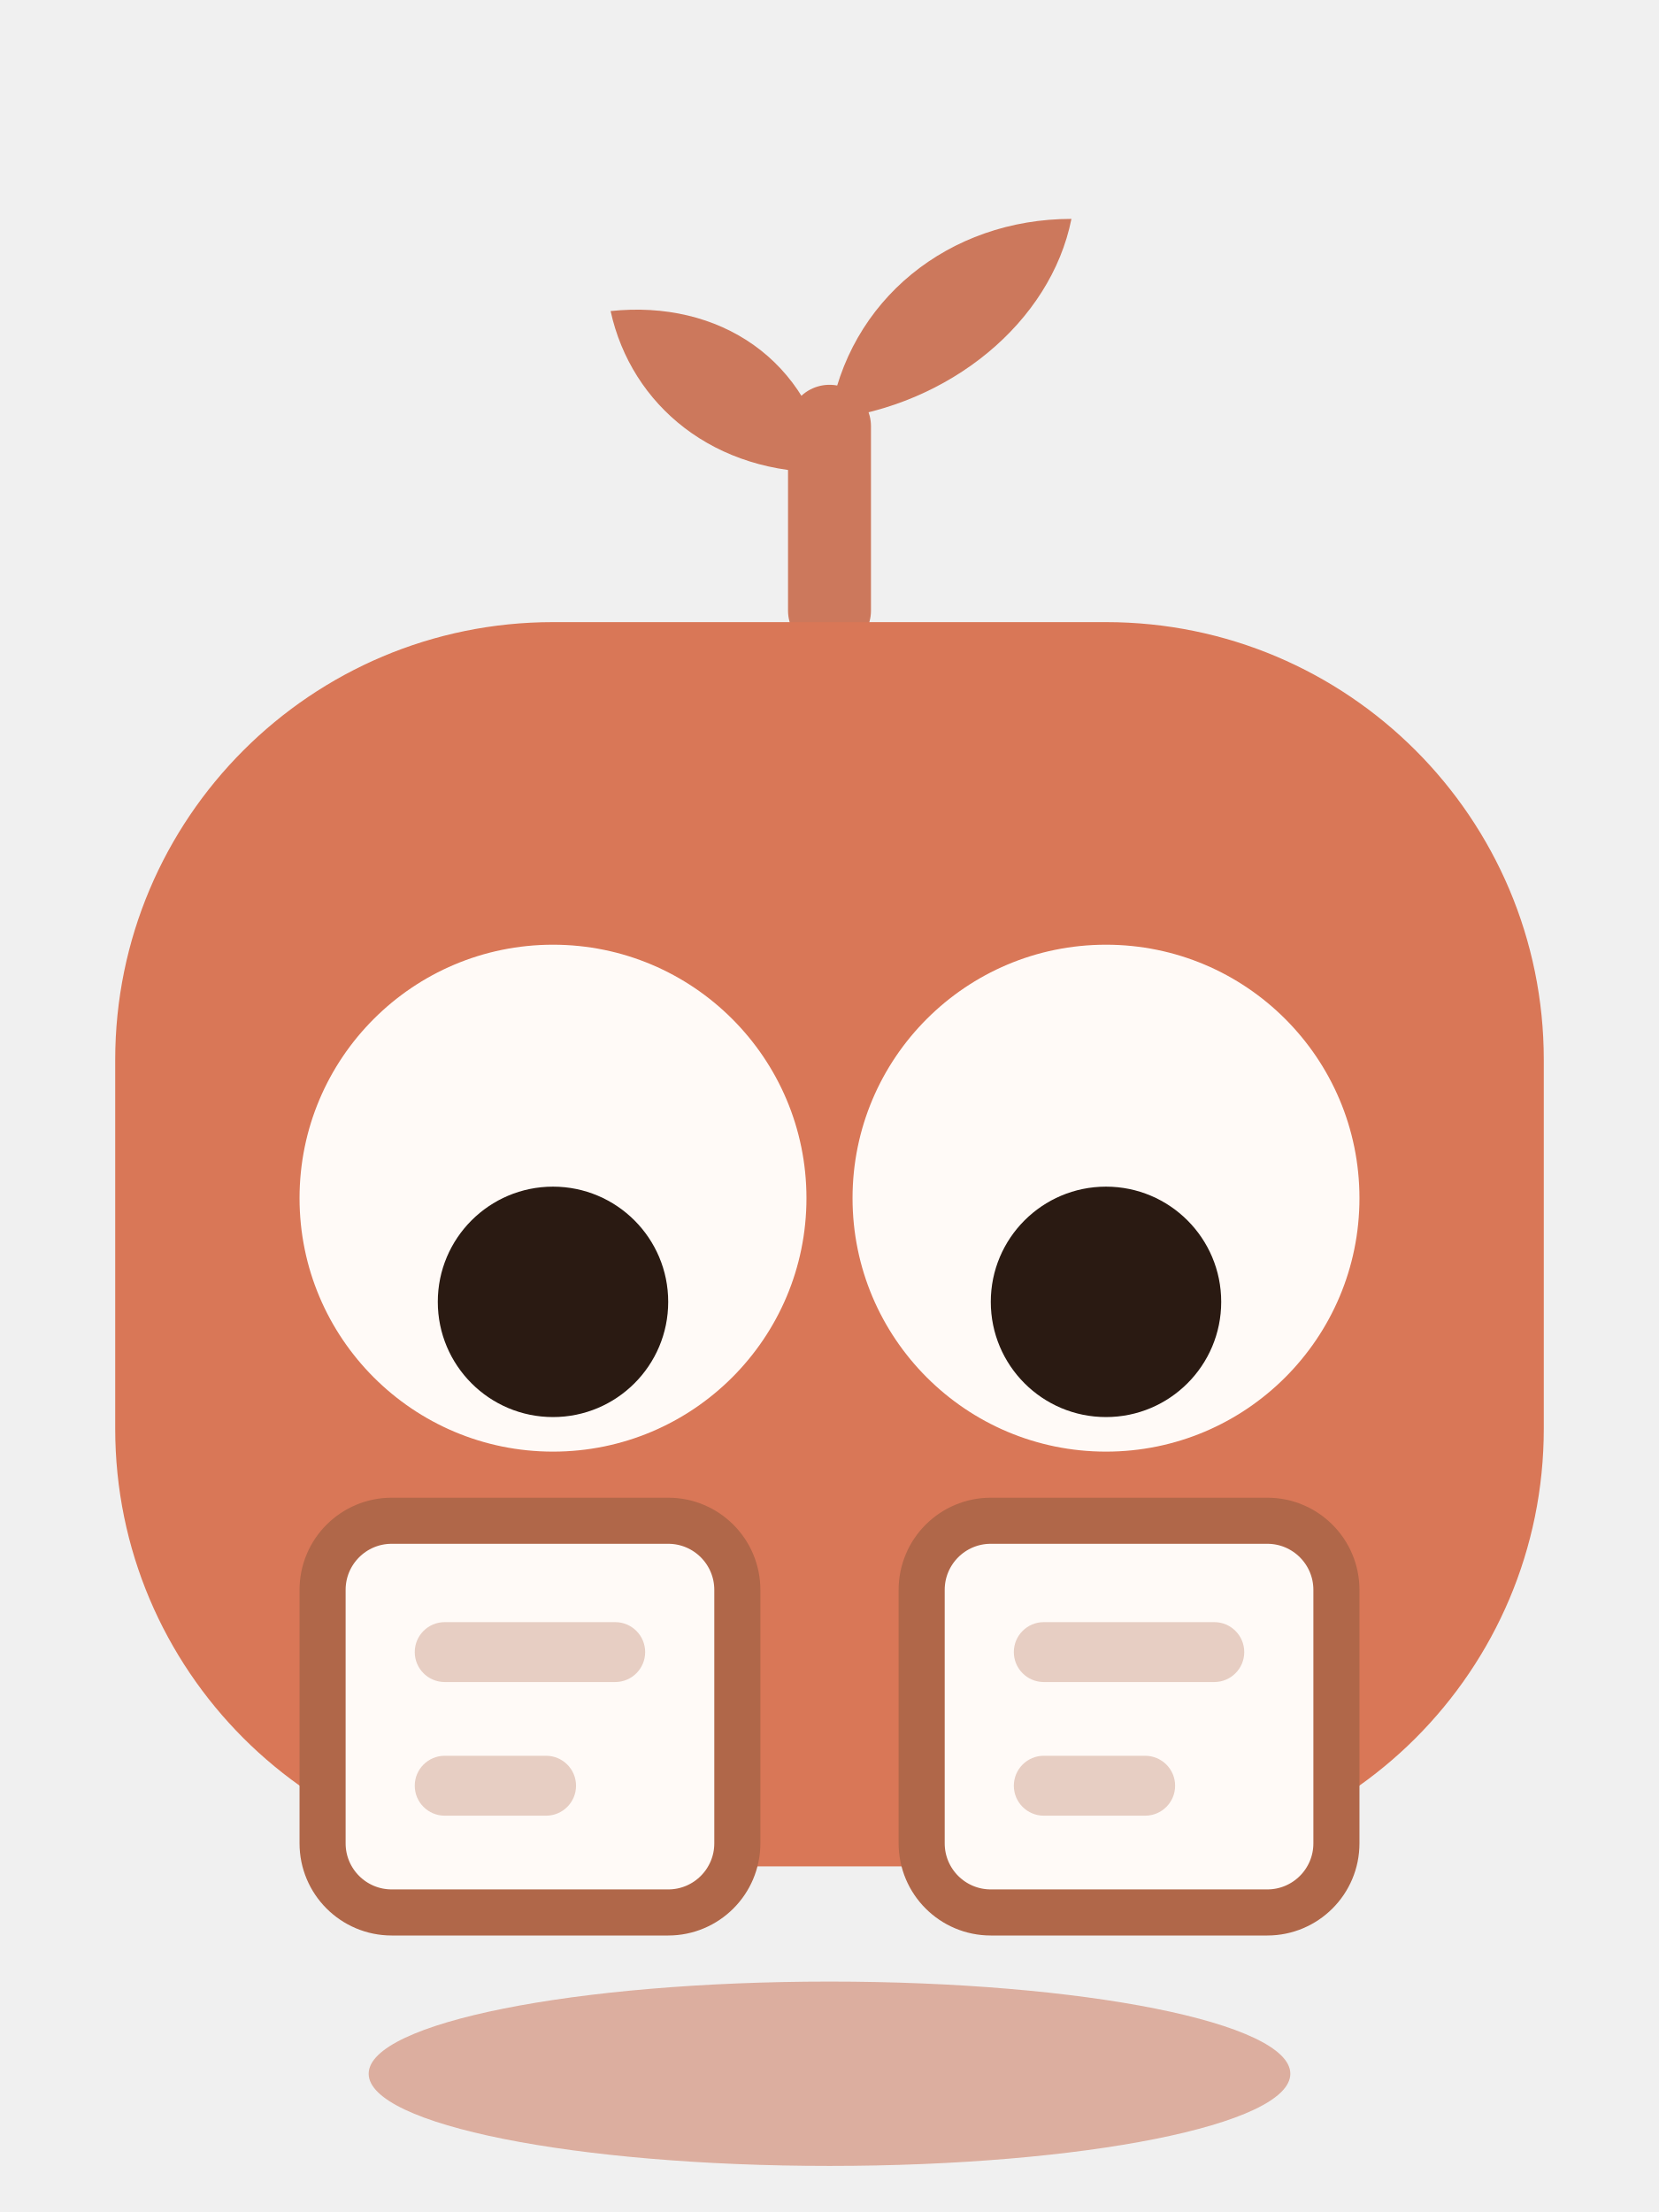
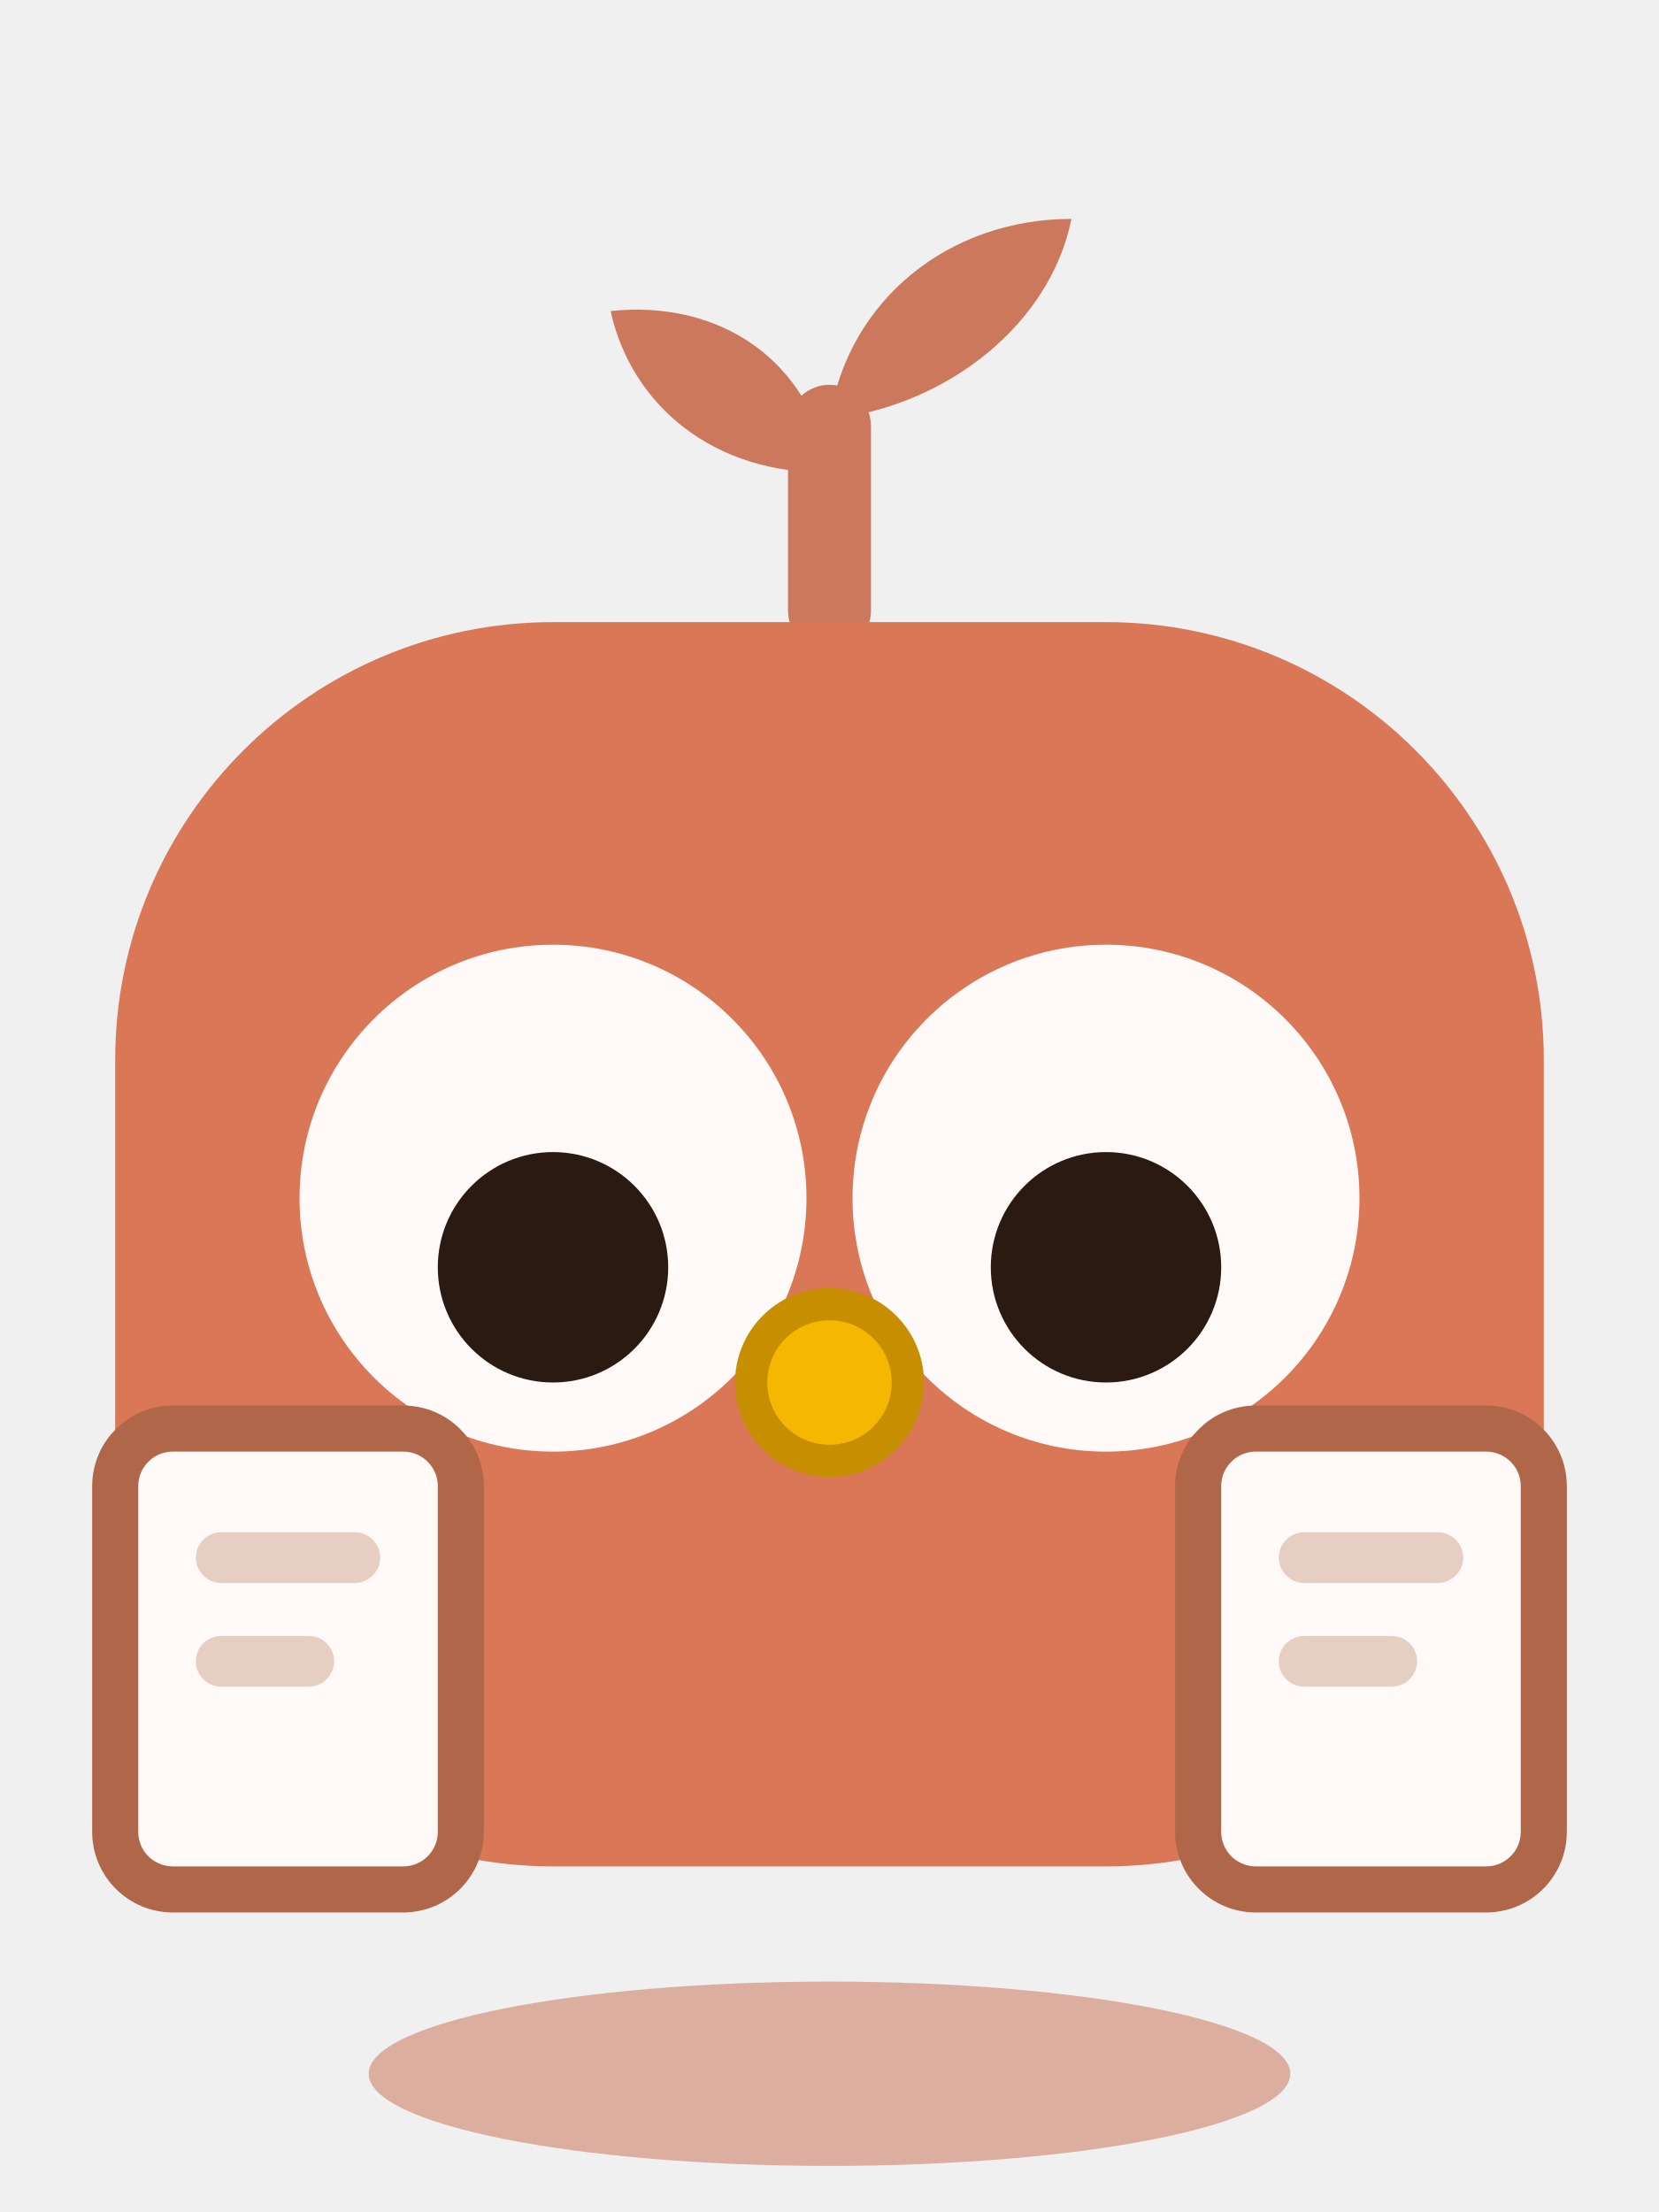
- <svg xmlns="http://www.w3.org/2000/svg" width="72" height="96" viewBox="12 0 72 96" role="img" aria-label="PROBE — weighing two papers against each other">
+ <svg xmlns="http://www.w3.org/2000/svg" width="72" height="96" viewBox="12 0 72 96" role="img" aria-label="PROBE — watching two papers rally a ball until it bumps its head">
  <style>
    .hull   { fill: #D97757; }
    .iris   { fill: #FFFAF7; }
    .pupil  { fill: #2A1A12; }
    .stem   { stroke: #CC785C; stroke-width: 3.6; stroke-linecap: round; fill: none; }
    .leaf   { fill: #CC785C; }
-     .sprout { transform-box: view-box; transform-origin: 48px 27px;
-               animation: sway 3.2s ease-in-out infinite; }
-     @keyframes sway { 0%, 100% { transform: rotate(-5deg); } 50% { transform: rotate(5deg); } }
+     .sprout { transform-origin: 48px 27px; animation: sway 3.2s ease-in-out infinite; }
    .page   { fill: #FFFAF7; stroke: #B06749; stroke-width: 2; }
    .line   { fill: #B06749; opacity: .3; }
    .shadow { fill: #CC785C; opacity: .55; }
-     .rig   { animation: bob 4.2s ease-in-out infinite; }
-     .pupil { animation: lean 4.4s ease-in-out infinite; }
-     .pL    { transform-origin: 35px 74.5px; animation: panL 4.4s ease-in-out infinite; }
-     .pR    { transform-origin: 61px 74.5px; animation: panR 4.4s ease-in-out infinite; }
-     .gL    { animation: glow 4.4s ease-in-out infinite; }
-     .gR    { animation: glow 4.4s ease-in-out 2.2s infinite; }
+     @keyframes sway { 0%, 100% { transform: rotate(-5deg); } 50% { transform: rotate(5deg); } }
    @keyframes bob  { 0%, 100% { transform: translateY(0); } 50% { transform: translateY(-2px); } }
-     @keyframes panL { 0%, 38% { transform: translateY(-3.4px) rotate(-4deg); }
-                      50%, 88% { transform: translateY(3.4px) rotate(4deg); }
-                      100% { transform: translateY(-3.4px) rotate(-4deg); } }
-     @keyframes panR { 0%, 38% { transform: translateY(3.4px) rotate(4deg); }
-                      50%, 88% { transform: translateY(-3.4px) rotate(-4deg); }
-                      100% { transform: translateY(3.4px) rotate(4deg); } }
-     @keyframes lean { 0%, 38% { transform: translateX(-3.6px); }
-                      50%, 88% { transform: translateX(3.6px); }
-                      100% { transform: translateX(-3.6px); } }
-     @keyframes glow { 0%, 34% { opacity: .95; } 44%, 100% { opacity: .3; } }
-     @media (prefers-reduced-motion: reduce) {
-       .rig, .sprout, .pupil, .pL, .pR, .line { animation: none; }
-       .line { opacity: .55; }
-     }
+     @media (prefers-reduced-motion: reduce) { * { animation: none !important; } }
+ 
+     .ball   { fill: #F5B700; stroke: #C78F00; stroke-width: 1.4; }
+     .hit    { stroke: #2A1A12; stroke-width: 1.8; stroke-linecap: round; fill: none; opacity: 0; }
+     .pL     { transform-origin: 27px 82px; animation: hitL 5.2s linear infinite; }
+     .pR     { transform-origin: 69px 82px; animation: hitR 5.2s linear infinite; }
+     @keyframes hitL { 0%, 2%, 32%, 35%, 51%, 54% { transform: rotate(0); }
+                       1%, 33.5%, 52.5% { transform: rotate(-9deg); }
+                       61%, 63% { transform: rotate(0); } 62% { transform: rotate(-9deg); } 100% { transform: rotate(0); } }
+     @keyframes hitR { 0%, 17%, 20%, 42%, 45%, 56%, 58%, 100% { transform: rotate(0); }
+                       18.5%, 43.5%, 57% { transform: rotate(9deg); } }
+     @keyframes hit  { 0%, 65% { opacity: 0; transform: scale(.5); } 66% { opacity: 1; transform: scale(1); }
+                       72% { opacity: 1; transform: scale(1.25); } 75%, 100% { opacity: 0; transform: scale(1.25); } }
+ 
+     .lump   { fill: #E8654A; }
+     .shine  { fill: #FFFFFF; opacity: .5; }
+     .rig    { animation: bob 4.2s ease-in-out infinite; }
+     .bg     { transform: translate(48px, 60px); animation: ball 5.2s linear infinite; }
+     .pupil  { transform-box: fill-box; transform-origin: center; animation: follow 5.2s ease-in-out infinite; }
+     .bump   { transform: scale(0); transform-origin: 36px 30px; animation: swell 5.2s ease-out infinite; }
+     .knock  { transform-origin: 48px 81px; animation: knock 5.2s ease-out infinite; }
+     .hits   { opacity: 0; transform-origin: 36px 23px; animation: hit 5.2s ease-out infinite; }
+     .hits path { opacity: 1; }
+     @keyframes ball   { 0% { transform: translate(30px, 68px); } 4.5% { transform: translate(39px, 61.25px); }
+                         9% { transform: translate(48px, 59px); } 13.5% { transform: translate(57px, 61.25px); }
+                         18% { transform: translate(66px, 68px); } 21.5% { transform: translate(57px, 61.25px); }
+                         25% { transform: translate(48px, 59px); } 28.5% { transform: translate(39px, 61.25px); }
+                         32% { transform: translate(30px, 68px); } 34.75% { transform: translate(39px, 61.25px); }
+                         37.5% { transform: translate(48px, 59px); } 40.25% { transform: translate(57px, 61.25px); }
+                         43% { transform: translate(66px, 68px); } 45% { transform: translate(57px, 61.25px); }
+                         47% { transform: translate(48px, 59px); } 49% { transform: translate(39px, 61.25px); }
+                         51% { transform: translate(30px, 68px); } 52.5% { transform: translate(39px, 61.25px); }
+                         54% { transform: translate(48px, 59px); } 55.5% { transform: translate(57px, 61.25px); }
+                         57% { transform: translate(66px, 68px); } 58.25% { transform: translate(57px, 61.25px); }
+                         59.5% { transform: translate(48px, 59px); } 60.75% { transform: translate(39px, 61.25px); }
+                         62% { transform: translate(30px, 68px); } 66% { transform: translate(37px, 28px); }
+                         69% { transform: translate(31px, 40px); } 73% { transform: translate(27px, 86px); }
+                         77% { transform: translate(30px, 79px); } 80% { transform: translate(33px, 86px); }
+                         82% { transform: translate(34.5px, 83.5px); } 84% { transform: translate(36px, 86px); }
+                         90% { transform: translate(38px, 86px); opacity: 1; }
+                         93% { transform: translate(38px, 86px); opacity: 0; }
+                         100% { transform: translate(30px, 68px); opacity: 0; } }
+     @keyframes follow { 0% { transform: translateX(-3.4px); } 18% { transform: translateX(3.4px); }
+                         32% { transform: translateX(-3.4px); } 43% { transform: translateX(3.4px); }
+                         51% { transform: translateX(-3.4px); } 57% { transform: translateX(3.4px); }
+                         62% { transform: translateX(-3.4px) scale(1); }
+                         65% { transform: translate(-1px, -3.5px) scale(1); }
+                          68%, 70%, 72% { transform: translate(-1px, -3px) scale(.5); } 69%, 71% { transform: translate(.6px, -3px) scale(.5); }
+                          74%, 88% { transform: translate(-2.4px, 2.6px) scale(.6); } 96%, 100% { transform: translateX(-3.4px) scale(1); } }
+     @keyframes swell  { 0%, 66% { transform: scale(0); } 69% { transform: scale(1.25); }
+                         72% { transform: scale(.92); }
+                          75%, 90% { transform: scale(1); } 96%, 100% { transform: scale(0); } }
+     @keyframes knock  { 0%, 65% { transform: rotate(0); } 67% { transform: rotate(7deg); }
+                         70% { transform: rotate(-3deg); }
+                          73% { transform: rotate(1deg); } 76%, 100% { transform: rotate(0); } }
  </style>
  <ellipse class="shadow" cx="48" cy="90" rx="20" ry="4" />
  <g class="rig">
-     <g class="sprout">
-       <path class="stem" d="M48 26.5 V18.5" />
-       <path class="leaf" d="M48 20.5 C43 20.6, 39.4 17.6, 38.5 13.5 C43.2 13, 47.2 15.6, 48 20.5 Z" />
-       <path class="leaf" d="M48 18.2 C53.2 17.6, 57.6 14, 58.5 9.5 C53.2 9.5, 48.8 13, 48 18.2 Z" />
-     </g>
-     <rect class="hull" x="17" y="27" width="62" height="54" rx="19" />
-     <g class="eye eL">
-       <g class="lid">
-         <circle class="iris" cx="36" cy="52" r="11" />
-         <circle class="pupil" cx="36" cy="56.5" r="5" />
+     <g class="knock">
+       <g class="bump">
+         <circle class="lump" cx="36" cy="26" r="8" />
+         <path class="shine" d="M31.4 23.6 a5.2 5.2 0 0 1 3.9 -3.4 l.4 1.6 a3.6 3.6 0 0 0 -2.7 2.4 z" />
+       </g>
+       <g class="sprout">
+         <path class="stem" d="M48 26.5 V18.5" />
+         <path class="leaf" d="M48 20.5 C43 20.6, 39.4 17.6, 38.5 13.5 C43.2 13, 47.2 15.6, 48 20.5 Z" />
+         <path class="leaf" d="M48 18.2 C53.2 17.6, 57.6 14, 58.5 9.5 C53.2 9.5, 48.8 13, 48 18.2 Z" />
+       </g>
+       <rect class="hull" x="17" y="27" width="62" height="54" rx="19" />
+       <circle class="iris" cx="36" cy="52" r="11" />
+       <circle class="pupil" cx="36" cy="55" r="5" />
+       <circle class="iris" cx="60" cy="52" r="11" />
+       <circle class="pupil" cx="60" cy="55" r="5" />
+       <g class="pL">
+         <rect class="page" x="17" y="62" width="15" height="20" rx="2.5" />
+         <rect class="line" x="20.5" y="66.5" width="8" height="2.2" rx="1.1" />
+         <rect class="line" x="20.5" y="71" width="6" height="2.2" rx="1.1" />
+       </g>
+       <g class="pR">
+         <rect class="page" x="64" y="62" width="15" height="20" rx="2.5" />
+         <rect class="line" x="67.5" y="66.5" width="8" height="2.2" rx="1.1" />
+         <rect class="line" x="67.5" y="71" width="6" height="2.2" rx="1.1" />
      </g>
    </g>
-     <g class="eye eR">
-       <g class="lid">
-         <circle class="iris" cx="60" cy="52" r="11" />
-         <circle class="pupil" cx="60" cy="56.5" r="5" />
-       </g>
-     </g>
-     <g class="pL">
-       <rect class="page" x="26" y="66" width="18" height="17" rx="3" />
-       <rect class="line gL" x="30" y="70.4" width="10" height="2.6" rx="1.3" />
-       <rect class="line gL" x="30" y="76.2" width="7" height="2.6" rx="1.3" />
-     </g>
-     <g class="pR">
-       <rect class="page" x="52" y="66" width="18" height="17" rx="3" />
-       <rect class="line gR" x="56" y="70.4" width="10" height="2.6" rx="1.3" />
-       <rect class="line gR" x="56" y="76.2" width="7" height="2.6" rx="1.3" />
-     </g>
+   </g>
+   <g class="hits">
+     <path class="hit" d="M27.1 19.8 L23.8 18.6" />
+     <path class="hit" d="M30.6 15.2 L28.5 12.4" />
+     <path class="hit" d="M36.0 13.5 L36.0 10.0" />
+     <path class="hit" d="M41.4 15.2 L43.5 12.4" />
+     <path class="hit" d="M44.9 19.8 L48.2 18.6" />
+   </g>
+   <g class="bg">
+     <circle class="ball" cx="0" cy="0" r="3.4" />
  </g>
</svg>
